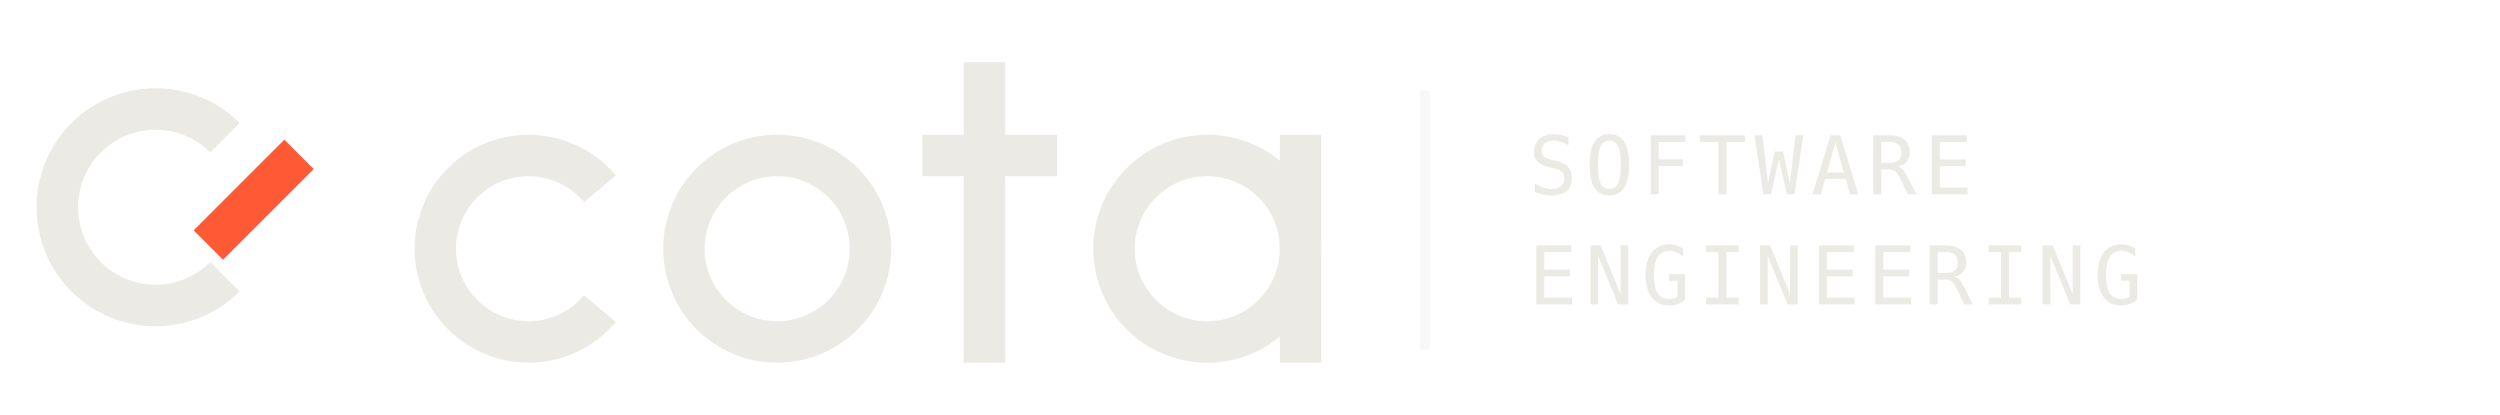
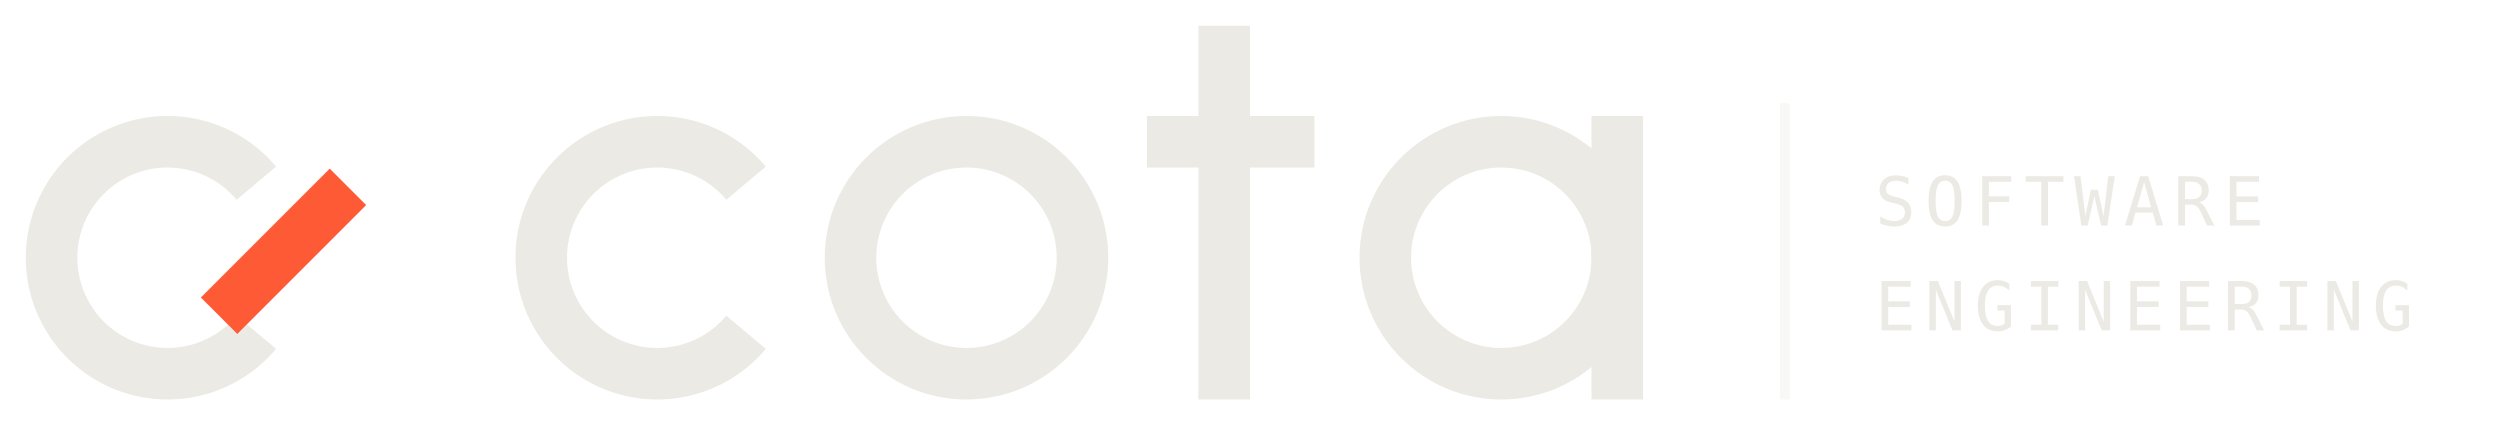
- <svg xmlns="http://www.w3.org/2000/svg" viewBox="0 0 386 64" role="img" aria-label="Cota — Software Engineering">
-   <g transform="translate(-4 4) scale(1.1667)">
-     <path d="M33.2 33.2A13 13 0 1 1 33.2 14.8" stroke="#ECEAE4" stroke-width="5.5" fill="none" />
-     <path d="M31 29L43 17" stroke="#FF5A36" stroke-width="5.5" fill="none" />
-   </g>
-   <g transform="translate(64 8) scale(0.8)">
+ <svg xmlns="http://www.w3.org/2000/svg" viewBox="-4 -2 388 66" role="img" aria-label="Cota, Software Engineering">
+   <path d="M35.79 49.57A18 18 0 1 1 35.79 26.43" stroke="#ECEAE4" stroke-width="8" fill="none" />
+   <path d="M30 47L50 27" stroke="#FF5A36" stroke-width="8" fill="none" />
+   <g transform="translate(76 0)">
    <g fill="none" stroke="#ECEAE4" stroke-width="8">
      <path d="M35.79 49.57A18 18 0 1 1 35.79 26.43" />
      <circle cx="70" cy="38" r="18" />
      <path d="M110 2V60M98 20H124" />
      <circle cx="153" cy="38" r="18" />
      <path d="M171 16V60" />
    </g>
  </g>
-   <path d="M220 14V54" stroke="#ECEAE4" stroke-opacity=".35" stroke-width="1.5" />
-   <text x="236" y="30" fill="#ECEAE4" font-family="'IBM Plex Mono', ui-monospace, monospace" font-size="12.5" letter-spacing="1.2">SOFTWARE</text>
-   <text x="236" y="47" fill="#ECEAE4" font-family="'IBM Plex Mono', ui-monospace, monospace" font-size="12.5" letter-spacing="1.2">ENGINEERING</text>
+   <path d="M273 14V60" stroke="#ECEAE4" stroke-opacity=".35" stroke-width="1.5" />
+   <text x="287" y="33" fill="#ECEAE4" font-family="'IBM Plex Mono', ui-monospace, monospace" font-size="10.5" letter-spacing="1.4">SOFTWARE</text>
+   <text x="287" y="49.275" fill="#ECEAE4" font-family="'IBM Plex Mono', ui-monospace, monospace" font-size="10.5" letter-spacing="1.4">ENGINEERING</text>
</svg>
